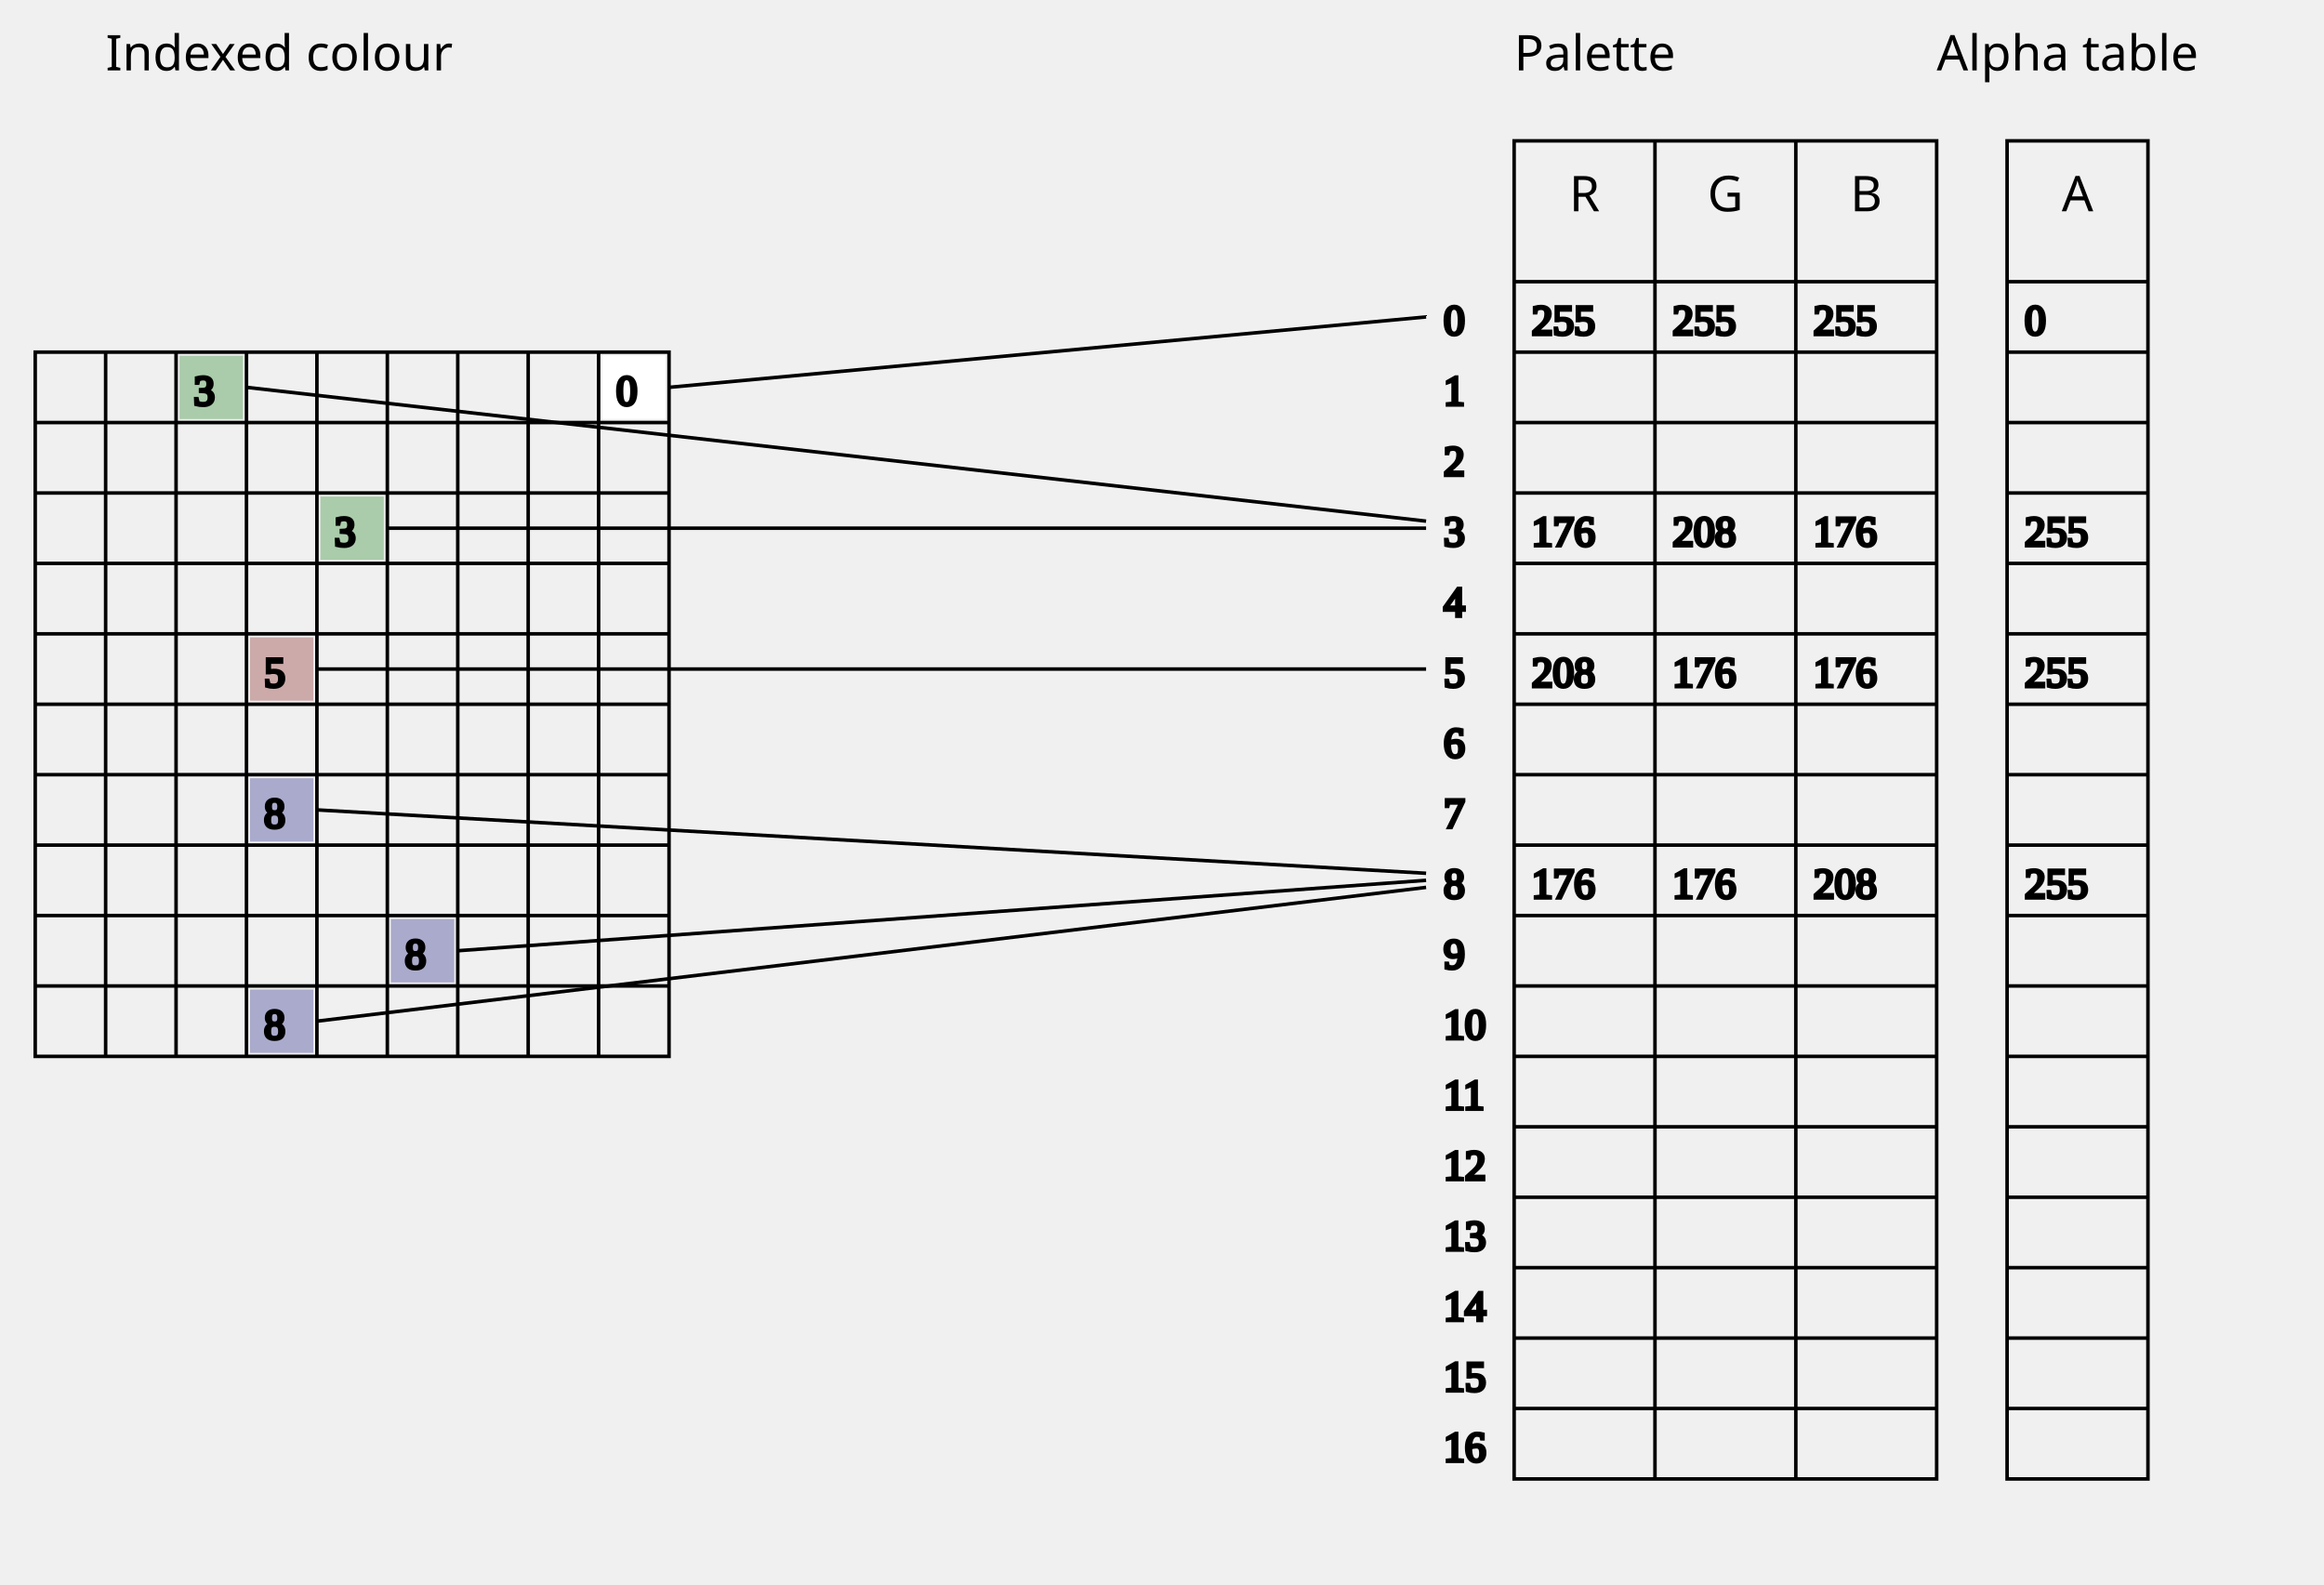
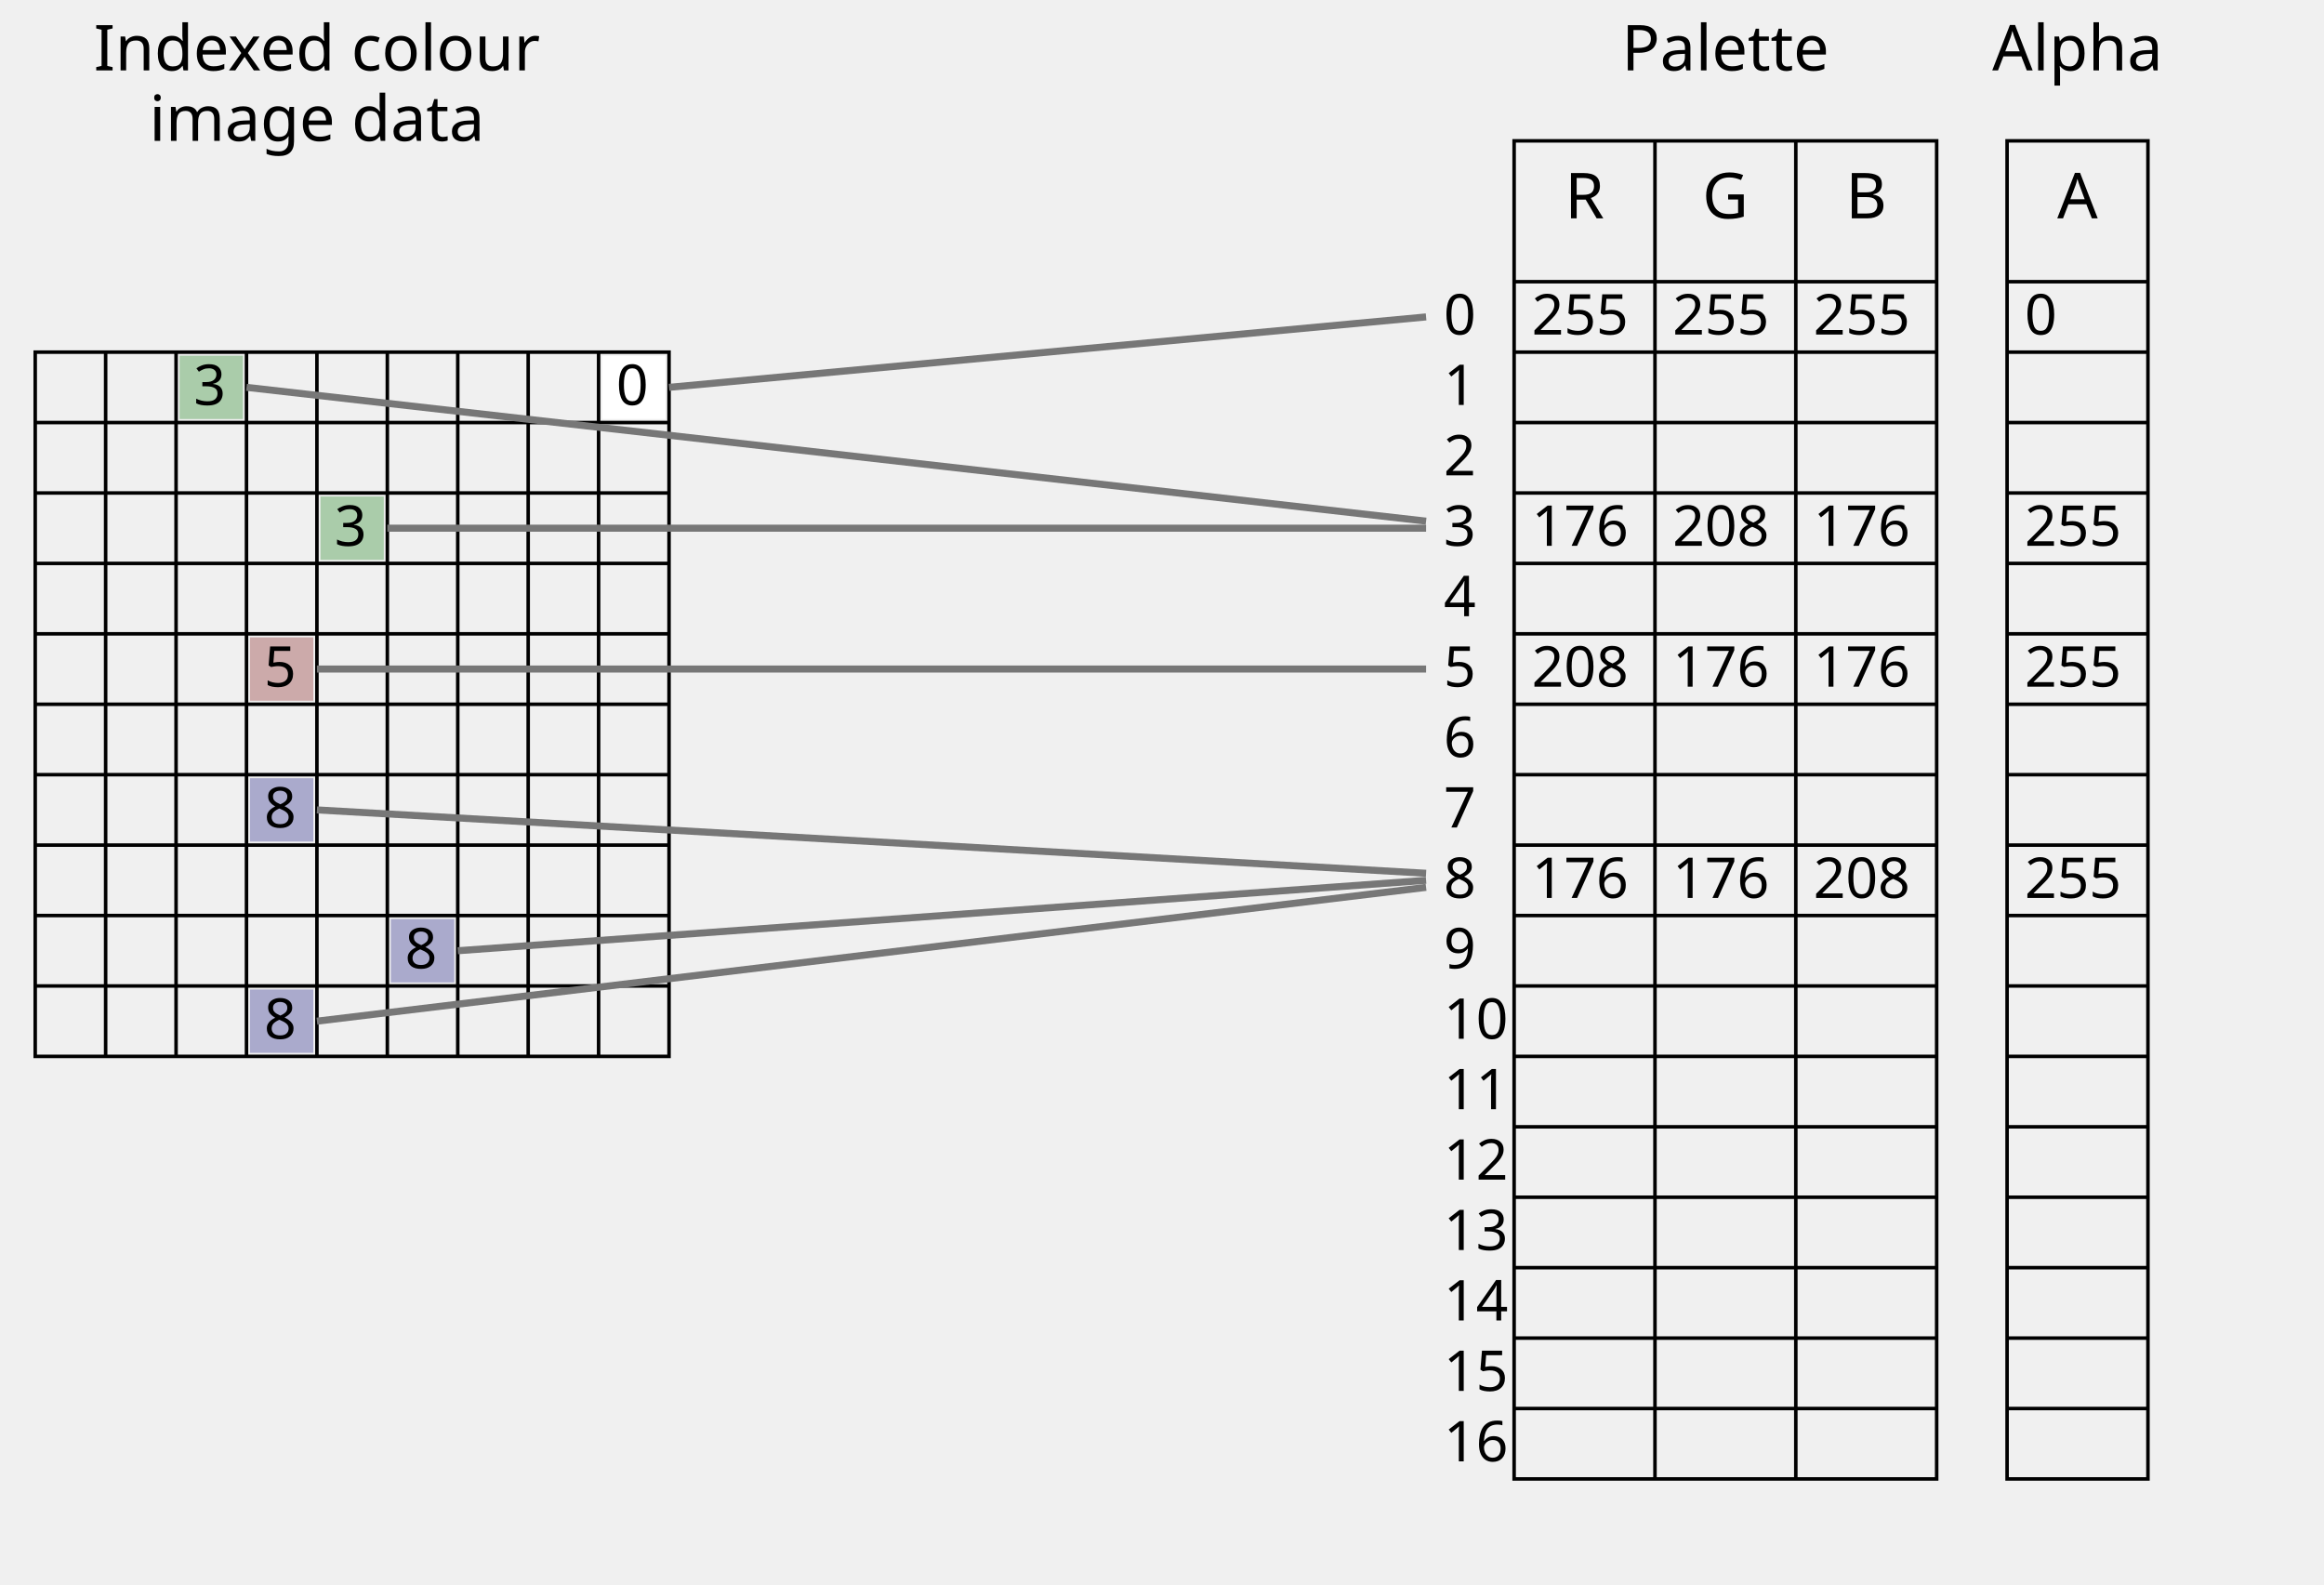
- <svg xmlns="http://www.w3.org/2000/svg" width="660" height="450">
+ <svg xmlns="http://www.w3.org/2000/svg" viewBox="0 0 660 450">
+   <style>
+ @font-face {
+ 	font-family: OS_Cond_Med;
+ 	src: url(./fonts/OS_Cond_Med.woff2);
+ }
+ text {
+ 	font-family: OS_Cond_Med;
+ 	fill: black;
+ 	stroke: none;
+ }
+ </style>
  <g transform="translate(10,0)">
-     <g style="stroke:black; stroke-width:1">
+     <g style="stroke:black; stroke-width:1; font-size:16px">
      <path style="fill:none" d="M0 100 H 180 V 300 H 0 z" />
      <line x1="0" y1="120" x2="180" y2="120" />
      <line x1="0" y1="140" x2="180" y2="140" />
      <line x1="0" y1="160" x2="180" y2="160" />
      <line x1="0" y1="180" x2="180" y2="180" />
      <line x1="0" y1="200" x2="180" y2="200" />
      <line x1="0" y1="220" x2="180" y2="220" />
      <line x1="0" y1="240" x2="180" y2="240" />
      <line x1="0" y1="260" x2="180" y2="260" />
      <line x1="0" y1="280" x2="180" y2="280" />
      <line x1="20" y1="100" x2="20" y2="300" />
      <line x1="40" y1="100" x2="40" y2="300" />
      <line x1="60" y1="100" x2="60" y2="300" />
      <line x1="80" y1="100" x2="80" y2="300" />
      <line x1="100" y1="100" x2="100" y2="300" />
      <line x1="120" y1="100" x2="120" y2="300" />
      <line x1="140" y1="100" x2="140" y2="300" />
      <line x1="160" y1="100" x2="160" y2="300" />
      <rect x="161" y="101" width="18" height="18" style="stroke:none;fill:white" />
      <text x="165" y="115">0</text>
-       <line x1="180" y1="110" x2="395" y2="90" />
+       <line x1="180" y1="110" x2="395" y2="90" style="stroke-width:2; stroke:#777;" />
      <rect x="41" y="101" width="18" height="18" style="stroke:none;fill:#ACA" />
      <text x="45" y="115">3</text>
-       <line x1="60" y1="110" x2="395" y2="148" />
+       <line x1="60" y1="110" x2="395" y2="148" style="stroke-width:2; stroke:#777;" />
      <rect x="81" y="141" width="18" height="18" style="stroke:none;fill:#ACA" />
      <text x="85" y="155">3</text>
-       <line x1="100" y1="150" x2="395" y2="150" />
+       <line x1="100" y1="150" x2="395" y2="150" style="stroke-width:2; stroke:#777;" />
      <rect x="61" y="181" width="18" height="18" style="stroke:none;fill:#CAA" />
      <text x="65" y="195">5</text>
-       <line x1="80" y1="190" x2="395" y2="190" />
+       <line x1="80" y1="190" x2="395" y2="190" style="stroke-width:2; stroke:#777;" />
      <rect x="61" y="221" width="18" height="18" style="stroke:none;fill:#AAC" />
      <text x="65" y="235">8</text>
-       <line x1="80" y1="230" x2="395" y2="248" />
+       <line x1="80" y1="230" x2="395" y2="248" style="stroke-width:2; stroke:#777;" />
      <rect x="101" y="261" width="18" height="18" style="stroke:none;fill:#AAC" />
      <text x="105" y="275">8</text>
-       <line x1="120" y1="270" x2="395" y2="250" />
+       <line x1="120" y1="270" x2="395" y2="250" style="stroke-width:2; stroke:#777;" />
      <rect x="61" y="281" width="18" height="18" style="stroke:none;fill:#AAC" />
      <text x="65" y="295">8</text>
-       <line x1="80" y1="290" x2="395" y2="252" />
+       <line x1="80" y1="290" x2="395" y2="252" style="stroke-width:2; stroke:#777;" />
      <path style="fill:none" d="M 420 40 H 540 V 420 H 420 z" />
      <line x1="420" y1="80" x2="540" y2="80" />
      <text x="400" y="95">0</text>
      <line x1="420" y1="100" x2="540" y2="100" />
      <text x="400" y="115">1</text>
      <line x1="420" y1="120" x2="540" y2="120" />
      <text x="400" y="135">2</text>
      <line x1="420" y1="140" x2="540" y2="140" />
      <text x="400" y="155">3</text>
      <line x1="420" y1="160" x2="540" y2="160" />
      <text x="400" y="175">4</text>
      <line x1="420" y1="180" x2="540" y2="180" />
      <text x="400" y="195">5</text>
      <line x1="420" y1="200" x2="540" y2="200" />
      <text x="400" y="215">6</text>
      <line x1="420" y1="220" x2="540" y2="220" />
      <text x="400" y="235">7</text>
      <line x1="420" y1="240" x2="540" y2="240" />
      <text x="400" y="255">8</text>
      <line x1="420" y1="260" x2="540" y2="260" />
      <text x="400" y="275">9</text>
      <line x1="420" y1="280" x2="540" y2="280" />
      <text x="400" y="295">10</text>
      <line x1="420" y1="300" x2="540" y2="300" />
      <text x="400" y="315">11</text>
      <line x1="420" y1="320" x2="540" y2="320" />
      <text x="400" y="335">12</text>
      <line x1="420" y1="340" x2="540" y2="340" />
      <text x="400" y="355">13</text>
      <line x1="420" y1="360" x2="540" y2="360" />
      <text x="400" y="375">14</text>
      <line x1="420" y1="380" x2="540" y2="380" />
      <text x="400" y="395">15</text>
      <line x1="420" y1="400" x2="540" y2="400" />
      <text x="400" y="415">16</text>
      <line x1="460" y1="40" x2="460" y2="420" />
      <line x1="500" y1="40" x2="500" y2="420" />
      <text x="425" y="95">255</text>
      <text x="465" y="95">255</text>
      <text x="505" y="95">255</text>
      <text x="565" y="95">0</text>
      <text x="425" y="155">176</text>
      <text x="465" y="155">208</text>
      <text x="505" y="155">176</text>
      <text x="565" y="155">255</text>
      <text x="425" y="195">208</text>
      <text x="465" y="195">176</text>
      <text x="505" y="195">176</text>
      <text x="565" y="195">255</text>
      <text x="425" y="255">176</text>
      <text x="465" y="255">176</text>
      <text x="505" y="255">208</text>
      <text x="565" y="255">255</text>
      <path style="fill:none" d="M 560 40 H 600 V 420 H 560 z" />
      <line x1="560" y1="80" x2="600" y2="80" />
      <line x1="560" y1="100" x2="600" y2="100" />
      <line x1="560" y1="120" x2="600" y2="120" />
      <line x1="560" y1="140" x2="600" y2="140" />
      <line x1="560" y1="160" x2="600" y2="160" />
      <line x1="560" y1="180" x2="600" y2="180" />
      <line x1="560" y1="200" x2="600" y2="200" />
      <line x1="560" y1="220" x2="600" y2="220" />
      <line x1="560" y1="240" x2="600" y2="240" />
      <line x1="560" y1="260" x2="600" y2="260" />
      <line x1="560" y1="280" x2="600" y2="280" />
      <line x1="560" y1="300" x2="600" y2="300" />
      <line x1="560" y1="320" x2="600" y2="320" />
      <line x1="560" y1="340" x2="600" y2="340" />
      <line x1="560" y1="360" x2="600" y2="360" />
      <line x1="560" y1="380" x2="600" y2="380" />
      <line x1="560" y1="400" x2="600" y2="400" />
    </g>
-     <g style="font-family:Verdana, sans-serif; stroke:none; font-size:14; fill:black; text-anchor:start">
-       <text x="20" y="20">Indexed colour</text>
-       <text x="420" y="20">Palette</text>
-       <text x="540" y="20">Alpha table</text>
+     <g style="stroke:none; font-size:18px; text-anchor:middle">
+       <text x="80" y="20">Indexed colour</text>
+       <text x="80" y="40">image data</text>
+       <text x="480" y="20">Palette</text>
+       <text x="580" y="20">Alpha</text>
    </g>
-     <g style="font-family:Verdana, sans-serif; stroke:none; font-size:14; fill:black; text-anchor:middle">
-       <text x="440" y="60">R</text>
-       <text x="480" y="60">G</text>
-       <text x="520" y="60">B</text>
-       <text x="580" y="60">A</text>
+     <g style="stroke:none; font-size:18px; text-anchor:middle">
+       <text x="440" y="62">R</text>
+       <text x="480" y="62">G</text>
+       <text x="520" y="62">B</text>
+       <text x="580" y="62">A</text>
    </g>
  </g>
</svg>
